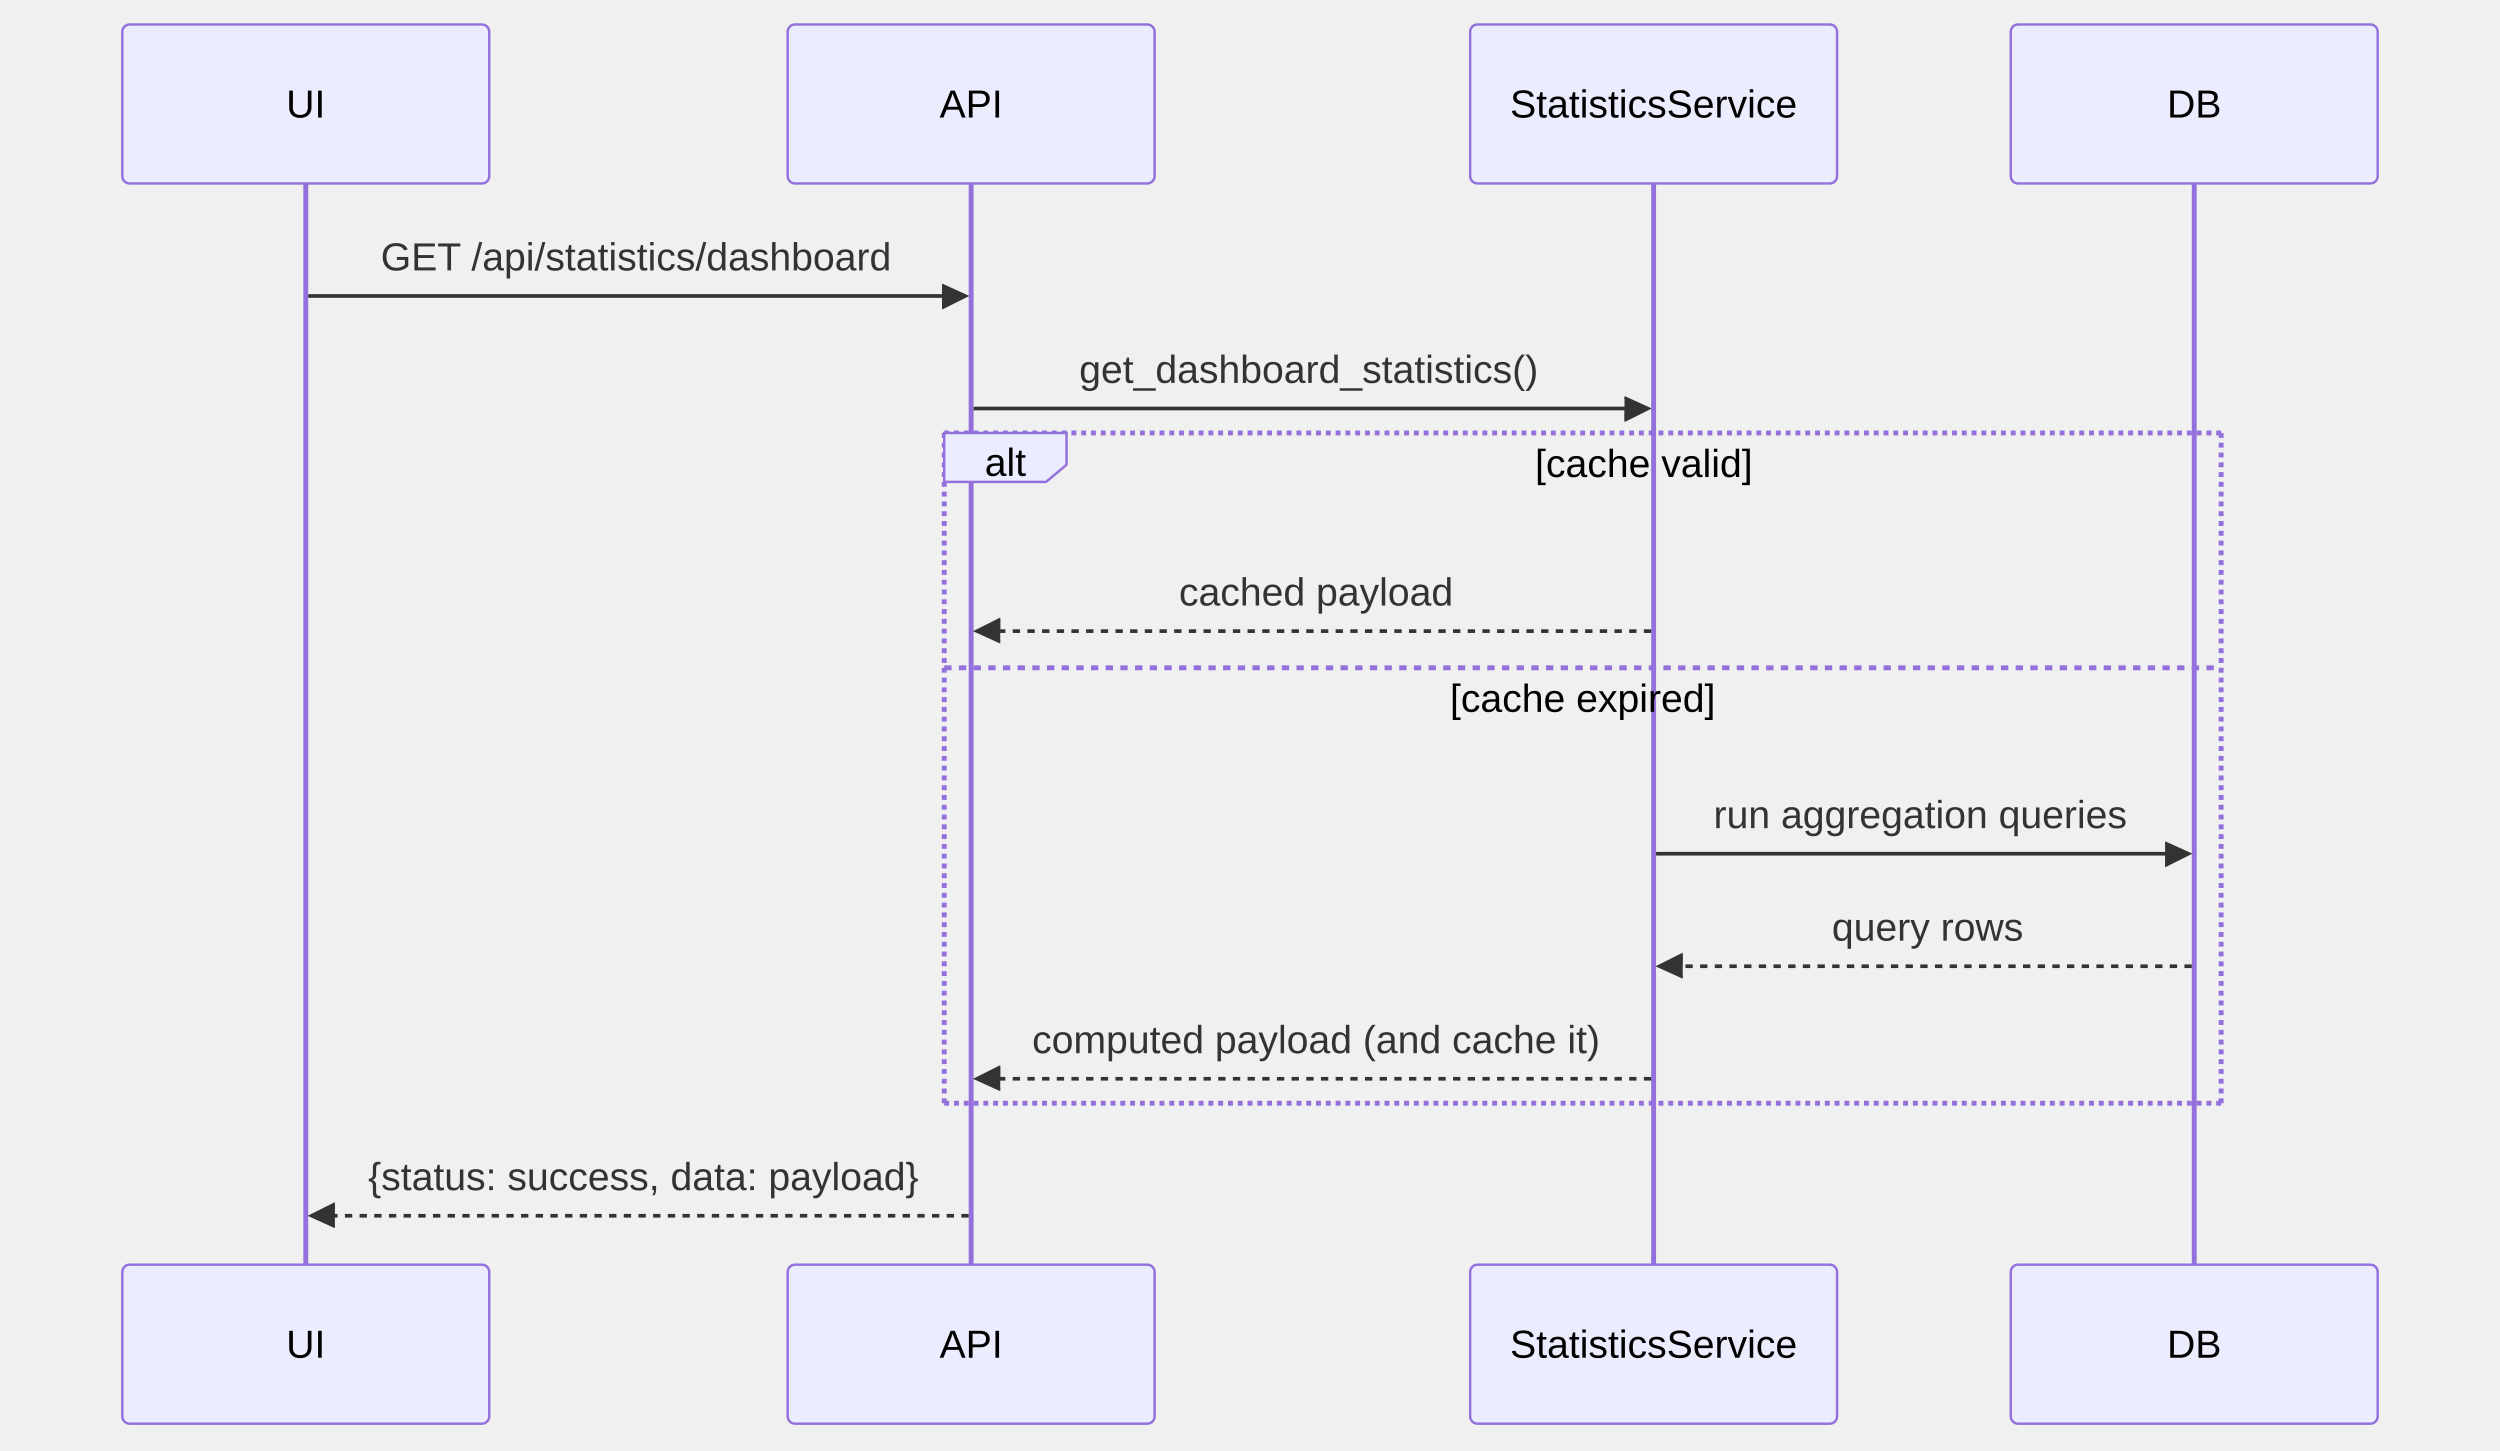
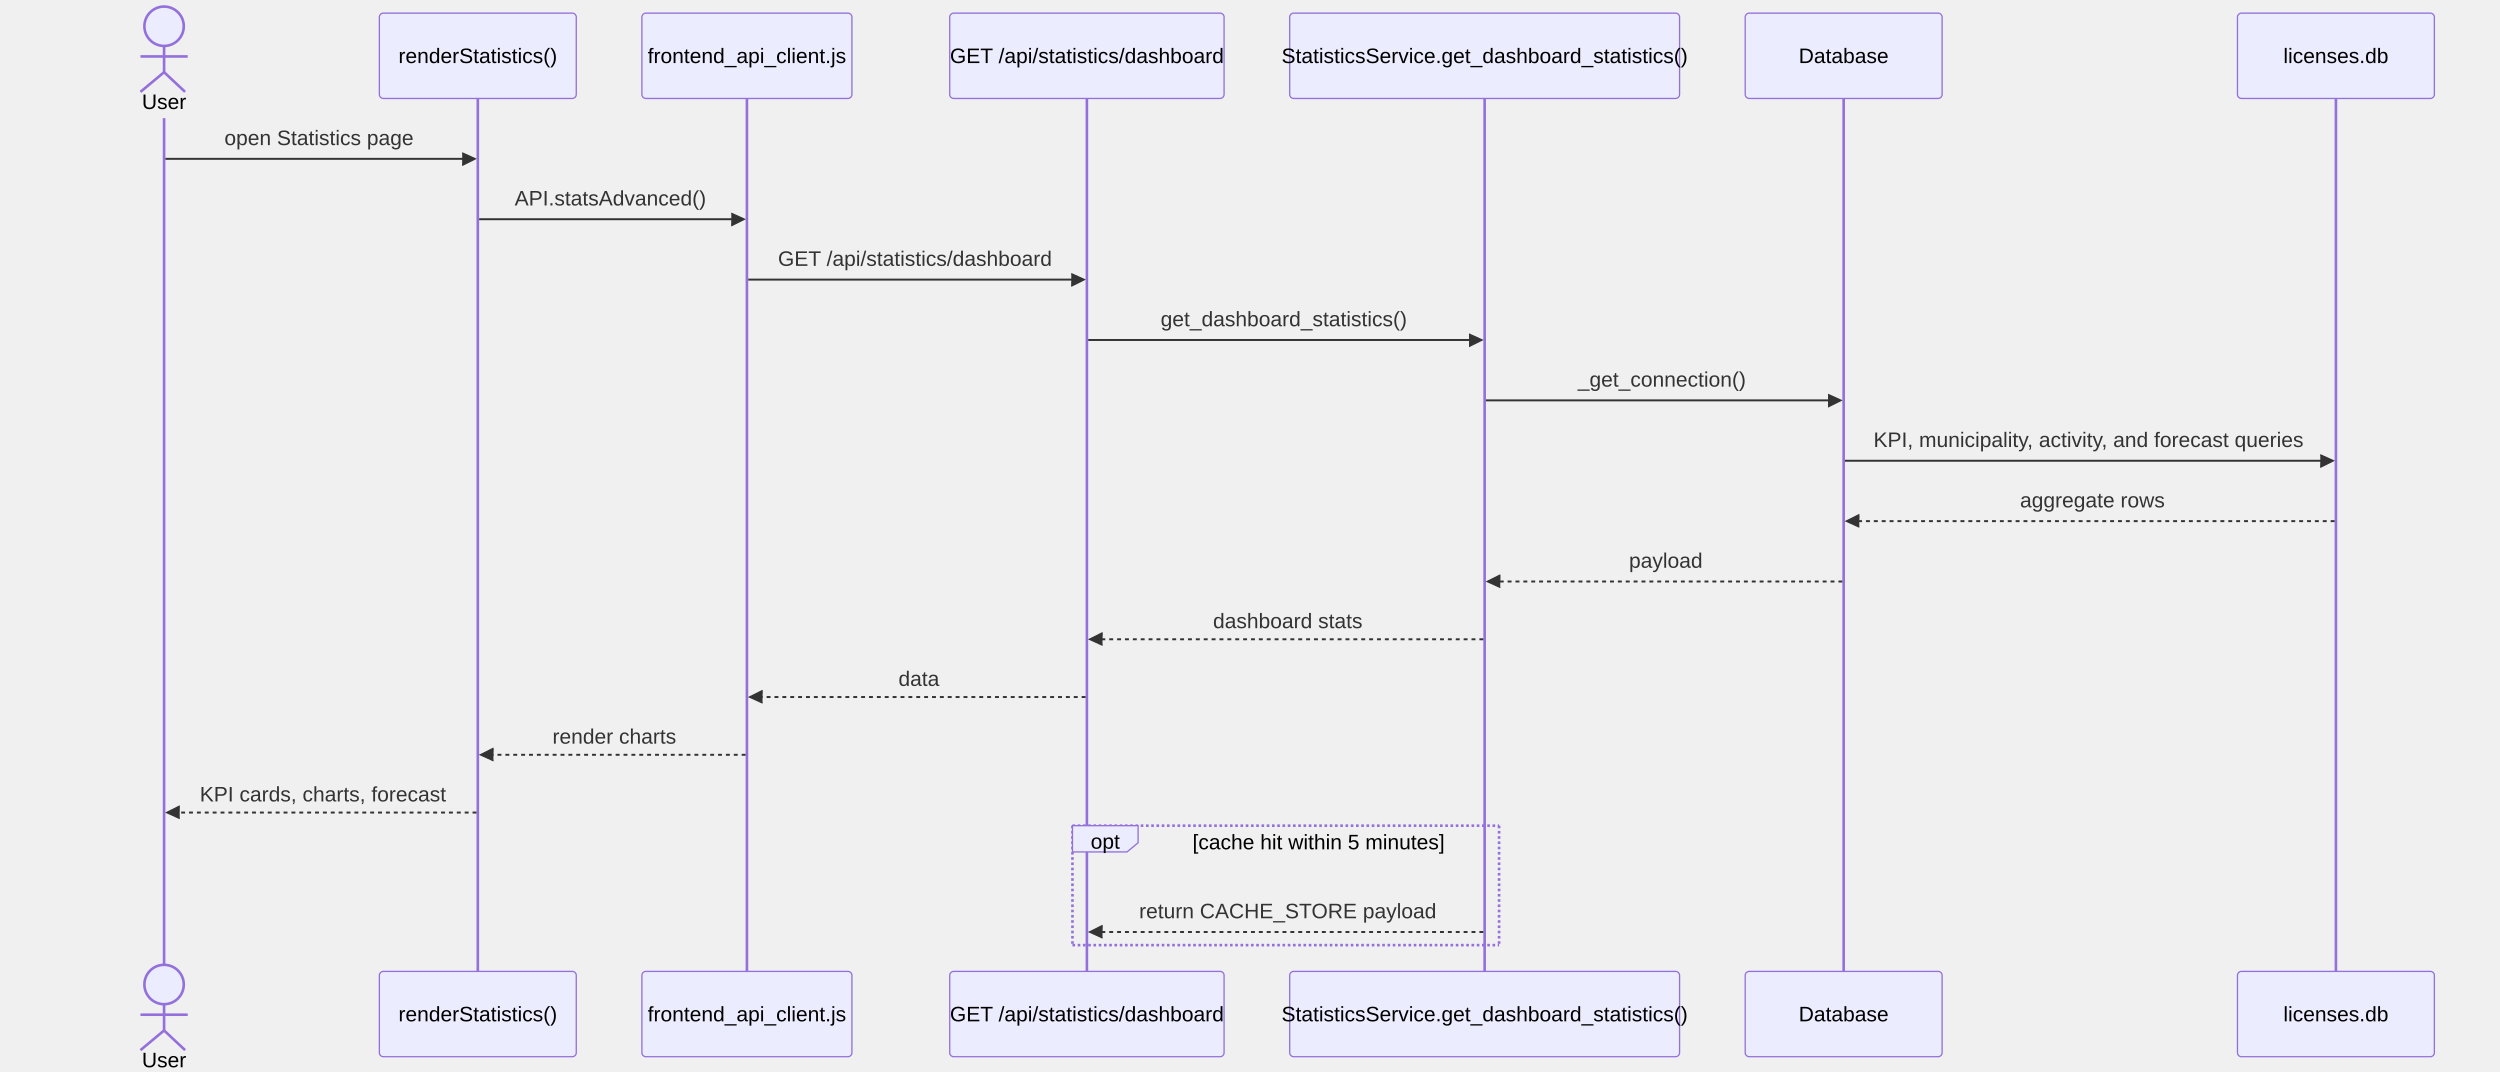
- <svg xmlns="http://www.w3.org/2000/svg" id="my-svg" width="100%" style="max-width: 1022px; background-color: white;" viewBox="-50 -10 1022 593" role="graphics-document document" aria-roledescription="sequence">
-   <g>
-     <rect x="772" y="507" fill="#eaeaea" stroke="#666" width="150" height="65" name="DB" rx="3" ry="3" class="actor actor-bottom" />
-     <text x="847" y="539.5" dominant-baseline="central" alignment-baseline="central" class="actor actor-box" style="text-anchor: middle; font-size: 16px; font-weight: 400;">
-       <tspan x="847" dy="0">DB</tspan>
-     </text>
-   </g>
-   <g>
-     <rect x="551" y="507" fill="#eaeaea" stroke="#666" width="150" height="65" name="Stats" rx="3" ry="3" class="actor actor-bottom" />
-     <text x="626" y="539.5" dominant-baseline="central" alignment-baseline="central" class="actor actor-box" style="text-anchor: middle; font-size: 16px; font-weight: 400;">
-       <tspan x="626" dy="0">StatisticsService</tspan>
-     </text>
-   </g>
-   <g>
-     <rect x="272" y="507" fill="#eaeaea" stroke="#666" width="150" height="65" name="API" rx="3" ry="3" class="actor actor-bottom" />
-     <text x="347" y="539.5" dominant-baseline="central" alignment-baseline="central" class="actor actor-box" style="text-anchor: middle; font-size: 16px; font-weight: 400;">
-       <tspan x="347" dy="0">API</tspan>
-     </text>
-   </g>
-   <g>
-     <rect x="0" y="507" fill="#eaeaea" stroke="#666" width="150" height="65" name="UI" rx="3" ry="3" class="actor actor-bottom" />
-     <text x="75" y="539.5" dominant-baseline="central" alignment-baseline="central" class="actor actor-box" style="text-anchor: middle; font-size: 16px; font-weight: 400;">
-       <tspan x="75" dy="0">UI</tspan>
-     </text>
-   </g>
-   <g>
-     <line id="actor3" x1="847" y1="65" x2="847" y2="507" class="actor-line 200" stroke-width="0.5px" stroke="#999" name="DB" data-et="life-line" data-id="DB" />
-     <g id="root-3" data-et="participant" data-type="participant" data-id="DB">
-       <rect x="772" y="0" fill="#eaeaea" stroke="#666" width="150" height="65" name="DB" rx="3" ry="3" class="actor actor-top" />
-       <text x="847" y="32.5" dominant-baseline="central" alignment-baseline="central" class="actor actor-box" style="text-anchor: middle; font-size: 16px; font-weight: 400;">
-         <tspan x="847" dy="0">DB</tspan>
-       </text>
-     </g>
-   </g>
-   <g>
-     <line id="actor2" x1="626" y1="65" x2="626" y2="507" class="actor-line 200" stroke-width="0.5px" stroke="#999" name="Stats" data-et="life-line" data-id="Stats" />
-     <g id="root-2" data-et="participant" data-type="participant" data-id="Stats">
-       <rect x="551" y="0" fill="#eaeaea" stroke="#666" width="150" height="65" name="Stats" rx="3" ry="3" class="actor actor-top" />
-       <text x="626" y="32.5" dominant-baseline="central" alignment-baseline="central" class="actor actor-box" style="text-anchor: middle; font-size: 16px; font-weight: 400;">
-         <tspan x="626" dy="0">StatisticsService</tspan>
-       </text>
-     </g>
-   </g>
-   <g>
-     <line id="actor1" x1="347" y1="65" x2="347" y2="507" class="actor-line 200" stroke-width="0.5px" stroke="#999" name="API" data-et="life-line" data-id="API" />
-     <g id="root-1" data-et="participant" data-type="participant" data-id="API">
-       <rect x="272" y="0" fill="#eaeaea" stroke="#666" width="150" height="65" name="API" rx="3" ry="3" class="actor actor-top" />
-       <text x="347" y="32.5" dominant-baseline="central" alignment-baseline="central" class="actor actor-box" style="text-anchor: middle; font-size: 16px; font-weight: 400;">
-         <tspan x="347" dy="0">API</tspan>
-       </text>
-     </g>
-   </g>
-   <g>
-     <line id="actor0" x1="75" y1="65" x2="75" y2="507" class="actor-line 200" stroke-width="0.5px" stroke="#999" name="UI" data-et="life-line" data-id="UI" />
-     <g id="root-0" data-et="participant" data-type="participant" data-id="UI">
-       <rect x="0" y="0" fill="#eaeaea" stroke="#666" width="150" height="65" name="UI" rx="3" ry="3" class="actor actor-top" />
-       <text x="75" y="32.5" dominant-baseline="central" alignment-baseline="central" class="actor actor-box" style="text-anchor: middle; font-size: 16px; font-weight: 400;">
-         <tspan x="75" dy="0">UI</tspan>
-       </text>
-     </g>
+ <svg xmlns="http://www.w3.org/2000/svg" id="my-svg" width="100%" style="max-width: 1904.5px; background-color: white;" viewBox="-50 -10 1904.5 816" role="graphics-document document" aria-roledescription="sequence">
+   <g>
+     <rect x="1654.5" y="730" fill="#eaeaea" stroke="#666" width="150" height="65" name="SQLite" rx="3" ry="3" class="actor actor-bottom" />
+     <text x="1729.5" y="762.5" dominant-baseline="central" alignment-baseline="central" class="actor actor-box" style="text-anchor: middle; font-size: 16px; font-weight: 400;">
+       <tspan x="1729.5" dy="0">licenses.db</tspan>
+     </text>
+   </g>
+   <g>
+     <rect x="1279.5" y="730" fill="#eaeaea" stroke="#666" width="150" height="65" name="DB" rx="3" ry="3" class="actor actor-bottom" />
+     <text x="1354.5" y="762.5" dominant-baseline="central" alignment-baseline="central" class="actor actor-box" style="text-anchor: middle; font-size: 16px; font-weight: 400;">
+       <tspan x="1354.5" dy="0">Database</tspan>
+     </text>
+   </g>
+   <g>
+     <rect x="932.5" y="730" fill="#eaeaea" stroke="#666" width="297" height="65" name="Service" rx="3" ry="3" class="actor actor-bottom" />
+     <text x="1081" y="762.5" dominant-baseline="central" alignment-baseline="central" class="actor actor-box" style="text-anchor: middle; font-size: 16px; font-weight: 400;">
+       <tspan x="1081" dy="0">StatisticsService.get_dashboard_statistics()</tspan>
+     </text>
+   </g>
+   <g>
+     <rect x="673.5" y="730" fill="#eaeaea" stroke="#666" width="209" height="65" name="API" rx="3" ry="3" class="actor actor-bottom" />
+     <text x="778" y="762.5" dominant-baseline="central" alignment-baseline="central" class="actor actor-box" style="text-anchor: middle; font-size: 16px; font-weight: 400;">
+       <tspan x="778" dy="0">GET /api/statistics/dashboard</tspan>
+     </text>
+   </g>
+   <g>
+     <rect x="439" y="730" fill="#eaeaea" stroke="#666" width="160" height="65" name="Client" rx="3" ry="3" class="actor actor-bottom" />
+     <text x="519" y="762.5" dominant-baseline="central" alignment-baseline="central" class="actor actor-box" style="text-anchor: middle; font-size: 16px; font-weight: 400;">
+       <tspan x="519" dy="0">frontend_api_client.js</tspan>
+     </text>
+   </g>
+   <g>
+     <rect x="239" y="730" fill="#eaeaea" stroke="#666" width="150" height="65" name="UI" rx="3" ry="3" class="actor actor-bottom" />
+     <text x="314" y="762.5" dominant-baseline="central" alignment-baseline="central" class="actor actor-box" style="text-anchor: middle; font-size: 16px; font-weight: 400;">
+       <tspan x="314" dy="0">renderStatistics()</tspan>
+     </text>
+   </g>
+   <g />
+   <g>
+     <line id="actor6" x1="1729.5" y1="65" x2="1729.5" y2="730" class="actor-line 200" stroke-width="0.5px" stroke="#999" name="SQLite" data-et="life-line" data-id="SQLite" />
+     <g id="root-6" data-et="participant" data-type="participant" data-id="SQLite">
+       <rect x="1654.5" y="0" fill="#eaeaea" stroke="#666" width="150" height="65" name="SQLite" rx="3" ry="3" class="actor actor-top" />
+       <text x="1729.5" y="32.5" dominant-baseline="central" alignment-baseline="central" class="actor actor-box" style="text-anchor: middle; font-size: 16px; font-weight: 400;">
+         <tspan x="1729.5" dy="0">licenses.db</tspan>
+       </text>
+     </g>
+   </g>
+   <g>
+     <line id="actor5" x1="1354.5" y1="65" x2="1354.5" y2="730" class="actor-line 200" stroke-width="0.5px" stroke="#999" name="DB" data-et="life-line" data-id="DB" />
+     <g id="root-5" data-et="participant" data-type="participant" data-id="DB">
+       <rect x="1279.5" y="0" fill="#eaeaea" stroke="#666" width="150" height="65" name="DB" rx="3" ry="3" class="actor actor-top" />
+       <text x="1354.5" y="32.5" dominant-baseline="central" alignment-baseline="central" class="actor actor-box" style="text-anchor: middle; font-size: 16px; font-weight: 400;">
+         <tspan x="1354.5" dy="0">Database</tspan>
+       </text>
+     </g>
+   </g>
+   <g>
+     <line id="actor4" x1="1081" y1="65" x2="1081" y2="730" class="actor-line 200" stroke-width="0.5px" stroke="#999" name="Service" data-et="life-line" data-id="Service" />
+     <g id="root-4" data-et="participant" data-type="participant" data-id="Service">
+       <rect x="932.5" y="0" fill="#eaeaea" stroke="#666" width="297" height="65" name="Service" rx="3" ry="3" class="actor actor-top" />
+       <text x="1081" y="32.5" dominant-baseline="central" alignment-baseline="central" class="actor actor-box" style="text-anchor: middle; font-size: 16px; font-weight: 400;">
+         <tspan x="1081" dy="0">StatisticsService.get_dashboard_statistics()</tspan>
+       </text>
+     </g>
+   </g>
+   <g>
+     <line id="actor3" x1="778" y1="65" x2="778" y2="730" class="actor-line 200" stroke-width="0.5px" stroke="#999" name="API" data-et="life-line" data-id="API" />
+     <g id="root-3" data-et="participant" data-type="participant" data-id="API">
+       <rect x="673.5" y="0" fill="#eaeaea" stroke="#666" width="209" height="65" name="API" rx="3" ry="3" class="actor actor-top" />
+       <text x="778" y="32.5" dominant-baseline="central" alignment-baseline="central" class="actor actor-box" style="text-anchor: middle; font-size: 16px; font-weight: 400;">
+         <tspan x="778" dy="0">GET /api/statistics/dashboard</tspan>
+       </text>
+     </g>
+   </g>
+   <g>
+     <line id="actor2" x1="519" y1="65" x2="519" y2="730" class="actor-line 200" stroke-width="0.5px" stroke="#999" name="Client" data-et="life-line" data-id="Client" />
+     <g id="root-2" data-et="participant" data-type="participant" data-id="Client">
+       <rect x="439" y="0" fill="#eaeaea" stroke="#666" width="160" height="65" name="Client" rx="3" ry="3" class="actor actor-top" />
+       <text x="519" y="32.5" dominant-baseline="central" alignment-baseline="central" class="actor actor-box" style="text-anchor: middle; font-size: 16px; font-weight: 400;">
+         <tspan x="519" dy="0">frontend_api_client.js</tspan>
+       </text>
+     </g>
+   </g>
+   <g>
+     <line id="actor1" x1="314" y1="65" x2="314" y2="730" class="actor-line 200" stroke-width="0.5px" stroke="#999" name="UI" data-et="life-line" data-id="UI" />
+     <g id="root-1" data-et="participant" data-type="participant" data-id="UI">
+       <rect x="239" y="0" fill="#eaeaea" stroke="#666" width="150" height="65" name="UI" rx="3" ry="3" class="actor actor-top" />
+       <text x="314" y="32.5" dominant-baseline="central" alignment-baseline="central" class="actor actor-box" style="text-anchor: middle; font-size: 16px; font-weight: 400;">
+         <tspan x="314" dy="0">renderStatistics()</tspan>
+       </text>
+     </g>
+   </g>
+   <g>
+     <line id="actor0" x1="75" y1="80" x2="75" y2="730" class="actor-line 200" stroke-width="0.5px" stroke="#999" name="User" data-et="life-line" data-id="User" />
  </g>
  <style>#my-svg{font-family:"trebuchet ms",verdana,arial,sans-serif;font-size:16px;fill:#333;}@keyframes edge-animation-frame{from{stroke-dashoffset:0;}}@keyframes dash{to{stroke-dashoffset:0;}}#my-svg .edge-animation-slow{stroke-dasharray:9,5!important;stroke-dashoffset:900;animation:dash 50s linear infinite;stroke-linecap:round;}#my-svg .edge-animation-fast{stroke-dasharray:9,5!important;stroke-dashoffset:900;animation:dash 20s linear infinite;stroke-linecap:round;}#my-svg .error-icon{fill:#552222;}#my-svg .error-text{fill:#552222;stroke:#552222;}#my-svg .edge-thickness-normal{stroke-width:1px;}#my-svg .edge-thickness-thick{stroke-width:3.5px;}#my-svg .edge-pattern-solid{stroke-dasharray:0;}#my-svg .edge-thickness-invisible{stroke-width:0;fill:none;}#my-svg .edge-pattern-dashed{stroke-dasharray:3;}#my-svg .edge-pattern-dotted{stroke-dasharray:2;}#my-svg .marker{fill:#333333;stroke:#333333;}#my-svg .marker.cross{stroke:#333333;}#my-svg svg{font-family:"trebuchet ms",verdana,arial,sans-serif;font-size:16px;}#my-svg p{margin:0;}#my-svg .actor{stroke:#9370DB;fill:#ECECFF;stroke-width:1;}#my-svg rect.actor.outer-path[data-look="neo"]{filter:drop-shadow(1px 2px 2px rgba(185, 185, 185, 1));}#my-svg rect.note[data-look="neo"]{stroke:#aaaa33;fill:#fff5ad;filter:drop-shadow(1px 2px 2px rgba(185, 185, 185, 1));}#my-svg text.actor&gt;tspan{fill:black;stroke:none;}#my-svg .actor-line{stroke:#9370DB;}#my-svg .innerArc{stroke-width:1.5;stroke-dasharray:none;}#my-svg .messageLine0{stroke-width:1.5;stroke-dasharray:none;stroke:#333;}#my-svg .messageLine1{stroke-width:1.5;stroke-dasharray:2,2;stroke:#333;}#my-svg [id$="-arrowhead"] path{fill:#333;stroke:#333;}#my-svg .sequenceNumber{fill:white;}#my-svg [id$="-sequencenumber"]{fill:#333;}#my-svg [id$="-crosshead"] path{fill:#333;stroke:#333;}#my-svg .messageText{fill:#333;stroke:none;}#my-svg .labelBox{stroke:#9370DB;fill:#ECECFF;filter:none;}#my-svg .labelText,#my-svg .labelText&gt;tspan{fill:black;stroke:none;}#my-svg .loopText,#my-svg .loopText&gt;tspan{fill:black;stroke:none;}#my-svg .loopLine{stroke-width:2px;stroke-dasharray:2,2;stroke:#9370DB;fill:#9370DB;}#my-svg .note{stroke:#aaaa33;fill:#fff5ad;}#my-svg .noteText,#my-svg .noteText&gt;tspan{fill:black;stroke:none;font-weight:normal;}#my-svg .activation0{fill:#f4f4f4;stroke:#666;}#my-svg .activation1{fill:#f4f4f4;stroke:#666;}#my-svg .activation2{fill:#f4f4f4;stroke:#666;}#my-svg .actorPopupMenu{position:absolute;}#my-svg .actorPopupMenuPanel{position:absolute;fill:#ECECFF;box-shadow:0px 8px 16px 0px rgba(0,0,0,0.2);filter:drop-shadow(3px 5px 2px rgb(0 0 0 / 0.4));}#my-svg .actor-man circle,#my-svg line{fill:#ECECFF;stroke-width:2px;}#my-svg g rect.rect{filter:drop-shadow(1px 2px 2px rgba(185, 185, 185, 1));stroke:#9370DB;}#my-svg .node .neo-node{stroke:#9370DB;}#my-svg [data-look="neo"].node rect,#my-svg [data-look="neo"].cluster rect,#my-svg [data-look="neo"].node polygon{stroke:#9370DB;filter:drop-shadow(1px 2px 2px rgba(185, 185, 185, 1));}#my-svg [data-look="neo"].node path{stroke:#9370DB;stroke-width:1px;}#my-svg [data-look="neo"].node .outer-path{filter:drop-shadow(1px 2px 2px rgba(185, 185, 185, 1));}#my-svg [data-look="neo"].node .neo-line path{stroke:#9370DB;filter:none;}#my-svg [data-look="neo"].node circle{stroke:#9370DB;filter:drop-shadow(1px 2px 2px rgba(185, 185, 185, 1));}#my-svg [data-look="neo"].node circle .state-start{fill:#000000;}#my-svg [data-look="neo"].icon-shape .icon{fill:#9370DB;filter:drop-shadow(1px 2px 2px rgba(185, 185, 185, 1));}#my-svg [data-look="neo"].icon-shape .icon-neo path{stroke:#9370DB;filter:drop-shadow(1px 2px 2px rgba(185, 185, 185, 1));}#my-svg :root{--mermaid-font-family:"trebuchet ms",verdana,arial,sans-serif;}</style>
  <g />
  <defs>
    <symbol id="my-svg-computer" width="24" height="24">
      <path transform="scale(.5)" d="M2 2v13h20v-13h-20zm18 11h-16v-9h16v9zm-10.228 6l.466-1h3.524l.467 1h-4.457zm14.228 3h-24l2-6h2.104l-1.33 4h18.45l-1.297-4h2.073l2 6zm-5-10h-14v-7h14v7z" />
    </symbol>
  </defs>
  <defs>
    <symbol id="my-svg-database" fill-rule="evenodd" clip-rule="evenodd">
      <path transform="scale(.5)" d="M12.258.001l.256.004.255.005.253.008.251.01.249.012.247.015.246.016.242.019.241.02.239.023.236.024.233.027.231.028.229.031.225.032.223.034.22.036.217.038.214.04.211.041.208.043.205.045.201.046.198.048.194.05.191.051.187.053.183.054.18.056.175.057.172.059.168.06.163.061.16.063.155.064.15.066.074.033.073.033.071.034.07.034.069.035.068.035.067.035.066.035.064.036.064.036.062.036.06.036.06.037.058.037.058.037.055.038.055.038.053.038.052.038.051.039.05.039.048.039.047.039.045.04.044.04.043.04.041.04.04.041.039.041.037.041.036.041.034.041.033.042.032.042.03.042.029.042.027.042.026.043.024.043.023.043.021.043.02.043.018.044.017.043.015.044.013.044.012.044.011.045.009.044.007.045.006.045.004.045.002.045.001.045v17l-.001.045-.002.045-.004.045-.006.045-.007.045-.009.044-.011.045-.012.044-.013.044-.015.044-.017.043-.018.044-.02.043-.021.043-.023.043-.024.043-.026.043-.027.042-.029.042-.03.042-.032.042-.033.042-.034.041-.036.041-.037.041-.039.041-.04.041-.041.04-.043.04-.044.04-.045.04-.047.039-.048.039-.05.039-.051.039-.052.038-.053.038-.055.038-.055.038-.058.037-.058.037-.06.037-.06.036-.062.036-.064.036-.064.036-.066.035-.067.035-.068.035-.069.035-.07.034-.071.034-.073.033-.074.033-.15.066-.155.064-.16.063-.163.061-.168.06-.172.059-.175.057-.18.056-.183.054-.187.053-.191.051-.194.05-.198.048-.201.046-.205.045-.208.043-.211.041-.214.04-.217.038-.22.036-.223.034-.225.032-.229.031-.231.028-.233.027-.236.024-.239.023-.241.02-.242.019-.246.016-.247.015-.249.012-.251.01-.253.008-.255.005-.256.004-.258.001-.258-.001-.256-.004-.255-.005-.253-.008-.251-.01-.249-.012-.247-.015-.245-.016-.243-.019-.241-.02-.238-.023-.236-.024-.234-.027-.231-.028-.228-.031-.226-.032-.223-.034-.22-.036-.217-.038-.214-.04-.211-.041-.208-.043-.204-.045-.201-.046-.198-.048-.195-.05-.19-.051-.187-.053-.184-.054-.179-.056-.176-.057-.172-.059-.167-.06-.164-.061-.159-.063-.155-.064-.151-.066-.074-.033-.072-.033-.072-.034-.07-.034-.069-.035-.068-.035-.067-.035-.066-.035-.064-.036-.063-.036-.062-.036-.061-.036-.06-.037-.058-.037-.057-.037-.056-.038-.055-.038-.053-.038-.052-.038-.051-.039-.049-.039-.049-.039-.046-.039-.046-.04-.044-.04-.043-.04-.041-.04-.04-.041-.039-.041-.037-.041-.036-.041-.034-.041-.033-.042-.032-.042-.03-.042-.029-.042-.027-.042-.026-.043-.024-.043-.023-.043-.021-.043-.02-.043-.018-.044-.017-.043-.015-.044-.013-.044-.012-.044-.011-.045-.009-.044-.007-.045-.006-.045-.004-.045-.002-.045-.001-.045v-17l.001-.045.002-.045.004-.045.006-.045.007-.045.009-.044.011-.045.012-.044.013-.044.015-.044.017-.043.018-.044.02-.043.021-.043.023-.043.024-.043.026-.043.027-.042.029-.042.03-.042.032-.042.033-.042.034-.041.036-.041.037-.041.039-.041.04-.041.041-.04.043-.04.044-.04.046-.04.046-.039.049-.039.049-.039.051-.039.052-.038.053-.038.055-.038.056-.038.057-.037.058-.037.06-.037.061-.036.062-.036.063-.036.064-.036.066-.035.067-.035.068-.035.069-.035.07-.034.072-.034.072-.033.074-.033.151-.066.155-.064.159-.063.164-.061.167-.06.172-.059.176-.057.179-.056.184-.054.187-.053.19-.051.195-.05.198-.048.201-.046.204-.045.208-.043.211-.041.214-.04.217-.038.22-.036.223-.034.226-.032.228-.031.231-.028.234-.027.236-.024.238-.023.241-.02.243-.019.245-.016.247-.015.249-.012.251-.01.253-.008.255-.005.256-.004.258-.001.258.001zm-9.258 20.499v.01l.001.021.003.021.004.022.005.021.006.022.007.022.009.023.01.022.011.023.012.023.013.023.015.023.016.024.017.023.018.024.019.024.021.024.022.025.023.024.024.025.052.049.056.05.061.051.066.051.07.051.075.051.079.052.084.052.088.052.092.052.097.052.102.051.105.052.11.052.114.051.119.051.123.051.127.05.131.05.135.05.139.048.144.049.147.047.152.047.155.047.16.045.163.045.167.043.171.043.176.041.178.041.183.039.187.039.19.037.194.035.197.035.202.033.204.031.209.03.212.029.216.027.219.025.222.024.226.021.23.02.233.018.236.016.24.015.243.012.246.01.249.008.253.005.256.004.259.001.26-.001.257-.004.254-.005.25-.008.247-.011.244-.012.241-.014.237-.016.233-.018.231-.021.226-.021.224-.024.22-.026.216-.027.212-.028.21-.031.205-.031.202-.034.198-.034.194-.036.191-.037.187-.039.183-.04.179-.04.175-.042.172-.043.168-.044.163-.045.16-.046.155-.046.152-.047.148-.048.143-.049.139-.049.136-.05.131-.05.126-.05.123-.051.118-.052.114-.051.11-.052.106-.052.101-.052.096-.052.092-.052.088-.053.083-.051.079-.052.074-.052.07-.051.065-.051.06-.051.056-.05.051-.05.023-.024.023-.025.021-.024.02-.024.019-.024.018-.024.017-.024.015-.023.014-.024.013-.023.012-.023.01-.023.01-.022.008-.022.006-.022.006-.022.004-.022.004-.021.001-.021.001-.021v-4.127l-.077.055-.08.053-.083.054-.085.053-.087.052-.09.052-.093.051-.095.05-.097.05-.1.049-.102.049-.105.048-.106.047-.109.047-.111.046-.114.045-.115.045-.118.044-.12.043-.122.042-.124.042-.126.041-.128.04-.13.04-.132.038-.134.038-.135.037-.138.037-.139.035-.142.035-.143.034-.144.033-.147.032-.148.031-.15.03-.151.03-.153.029-.154.027-.156.027-.158.026-.159.025-.161.024-.162.023-.163.022-.165.021-.166.02-.167.019-.169.018-.169.017-.171.016-.173.015-.173.014-.175.013-.175.012-.177.011-.178.01-.179.008-.179.008-.181.006-.182.005-.182.004-.184.003-.184.002h-.37l-.184-.002-.184-.003-.182-.004-.182-.005-.181-.006-.179-.008-.179-.008-.178-.01-.176-.011-.176-.012-.175-.013-.173-.014-.172-.015-.171-.016-.17-.017-.169-.018-.167-.019-.166-.02-.165-.021-.163-.022-.162-.023-.161-.024-.159-.025-.157-.026-.156-.027-.155-.027-.153-.029-.151-.03-.15-.03-.148-.031-.146-.032-.145-.033-.143-.034-.141-.035-.14-.035-.137-.037-.136-.037-.134-.038-.132-.038-.13-.04-.128-.04-.126-.041-.124-.042-.122-.042-.12-.044-.117-.043-.116-.045-.113-.045-.112-.046-.109-.047-.106-.047-.105-.048-.102-.049-.1-.049-.097-.05-.095-.05-.093-.052-.09-.051-.087-.052-.085-.053-.083-.054-.08-.054-.077-.054v4.127zm0-5.654v.011l.001.021.003.021.004.021.005.022.006.022.007.022.009.022.01.022.011.023.012.023.013.023.015.024.016.023.017.024.018.024.019.024.021.024.022.024.023.025.024.024.052.05.056.05.061.05.066.051.07.051.075.052.079.051.084.052.088.052.092.052.097.052.102.052.105.052.11.051.114.051.119.052.123.05.127.051.131.05.135.049.139.049.144.048.147.048.152.047.155.046.16.045.163.045.167.044.171.042.176.042.178.04.183.04.187.038.19.037.194.036.197.034.202.033.204.032.209.03.212.028.216.027.219.025.222.024.226.022.23.02.233.018.236.016.24.014.243.012.246.01.249.008.253.006.256.003.259.001.26-.001.257-.003.254-.006.25-.008.247-.01.244-.012.241-.015.237-.016.233-.018.231-.02.226-.022.224-.024.22-.025.216-.027.212-.029.21-.03.205-.032.202-.033.198-.035.194-.036.191-.037.187-.039.183-.039.179-.041.175-.042.172-.043.168-.044.163-.045.16-.045.155-.047.152-.047.148-.048.143-.048.139-.05.136-.049.131-.05.126-.051.123-.051.118-.051.114-.052.11-.052.106-.052.101-.052.096-.052.092-.052.088-.052.083-.052.079-.052.074-.051.07-.052.065-.051.06-.05.056-.051.051-.049.023-.025.023-.024.021-.025.02-.024.019-.024.018-.024.017-.024.015-.023.014-.023.013-.024.012-.022.01-.023.01-.023.008-.022.006-.022.006-.022.004-.021.004-.022.001-.021.001-.021v-4.139l-.077.054-.08.054-.083.054-.085.052-.087.053-.09.051-.093.051-.095.051-.097.05-.1.049-.102.049-.105.048-.106.047-.109.047-.111.046-.114.045-.115.044-.118.044-.12.044-.122.042-.124.042-.126.041-.128.04-.13.039-.132.039-.134.038-.135.037-.138.036-.139.036-.142.035-.143.033-.144.033-.147.033-.148.031-.15.03-.151.03-.153.028-.154.028-.156.027-.158.026-.159.025-.161.024-.162.023-.163.022-.165.021-.166.02-.167.019-.169.018-.169.017-.171.016-.173.015-.173.014-.175.013-.175.012-.177.011-.178.009-.179.009-.179.007-.181.007-.182.005-.182.004-.184.003-.184.002h-.37l-.184-.002-.184-.003-.182-.004-.182-.005-.181-.007-.179-.007-.179-.009-.178-.009-.176-.011-.176-.012-.175-.013-.173-.014-.172-.015-.171-.016-.17-.017-.169-.018-.167-.019-.166-.02-.165-.021-.163-.022-.162-.023-.161-.024-.159-.025-.157-.026-.156-.027-.155-.028-.153-.028-.151-.03-.15-.03-.148-.031-.146-.033-.145-.033-.143-.033-.141-.035-.14-.036-.137-.036-.136-.037-.134-.038-.132-.039-.13-.039-.128-.04-.126-.041-.124-.042-.122-.043-.12-.043-.117-.044-.116-.044-.113-.046-.112-.046-.109-.046-.106-.047-.105-.048-.102-.049-.1-.049-.097-.05-.095-.051-.093-.051-.09-.051-.087-.053-.085-.052-.083-.054-.08-.054-.077-.054v4.139zm0-5.666v.011l.001.02.003.022.004.021.005.022.006.021.007.022.009.023.01.022.011.023.012.023.013.023.015.023.016.024.017.024.018.023.019.024.021.025.022.024.023.024.024.025.052.05.056.05.061.05.066.051.07.051.075.052.079.051.084.052.088.052.092.052.097.052.102.052.105.051.11.052.114.051.119.051.123.051.127.05.131.05.135.05.139.049.144.048.147.048.152.047.155.046.16.045.163.045.167.043.171.043.176.042.178.04.183.04.187.038.19.037.194.036.197.034.202.033.204.032.209.03.212.028.216.027.219.025.222.024.226.021.23.02.233.018.236.017.24.014.243.012.246.01.249.008.253.006.256.003.259.001.26-.001.257-.003.254-.006.25-.008.247-.01.244-.013.241-.014.237-.016.233-.018.231-.02.226-.022.224-.024.22-.025.216-.027.212-.029.21-.03.205-.032.202-.033.198-.035.194-.036.191-.037.187-.039.183-.039.179-.041.175-.042.172-.043.168-.044.163-.045.16-.045.155-.047.152-.047.148-.048.143-.049.139-.049.136-.049.131-.051.126-.05.123-.051.118-.052.114-.051.11-.052.106-.052.101-.052.096-.052.092-.052.088-.052.083-.052.079-.052.074-.052.07-.051.065-.051.06-.051.056-.05.051-.049.023-.025.023-.025.021-.024.02-.024.019-.024.018-.024.017-.024.015-.023.014-.024.013-.023.012-.023.01-.022.01-.023.008-.022.006-.022.006-.022.004-.022.004-.021.001-.021.001-.021v-4.153l-.077.054-.08.054-.083.053-.085.053-.087.053-.09.051-.093.051-.095.051-.097.05-.1.049-.102.048-.105.048-.106.048-.109.046-.111.046-.114.046-.115.044-.118.044-.12.043-.122.043-.124.042-.126.041-.128.04-.13.039-.132.039-.134.038-.135.037-.138.036-.139.036-.142.034-.143.034-.144.033-.147.032-.148.032-.15.03-.151.03-.153.028-.154.028-.156.027-.158.026-.159.024-.161.024-.162.023-.163.023-.165.021-.166.02-.167.019-.169.018-.169.017-.171.016-.173.015-.173.014-.175.013-.175.012-.177.01-.178.01-.179.009-.179.007-.181.006-.182.006-.182.004-.184.003-.184.001-.185.001-.185-.001-.184-.001-.184-.003-.182-.004-.182-.006-.181-.006-.179-.007-.179-.009-.178-.01-.176-.01-.176-.012-.175-.013-.173-.014-.172-.015-.171-.016-.17-.017-.169-.018-.167-.019-.166-.02-.165-.021-.163-.023-.162-.023-.161-.024-.159-.024-.157-.026-.156-.027-.155-.028-.153-.028-.151-.03-.15-.03-.148-.032-.146-.032-.145-.033-.143-.034-.141-.034-.14-.036-.137-.036-.136-.037-.134-.038-.132-.039-.13-.039-.128-.041-.126-.041-.124-.041-.122-.043-.12-.043-.117-.044-.116-.044-.113-.046-.112-.046-.109-.046-.106-.048-.105-.048-.102-.048-.1-.05-.097-.049-.095-.051-.093-.051-.09-.052-.087-.052-.085-.053-.083-.053-.08-.054-.077-.054v4.153zm8.74-8.179l-.257.004-.254.005-.25.008-.247.011-.244.012-.241.014-.237.016-.233.018-.231.021-.226.022-.224.023-.22.026-.216.027-.212.028-.21.031-.205.032-.202.033-.198.034-.194.036-.191.038-.187.038-.183.04-.179.041-.175.042-.172.043-.168.043-.163.045-.16.046-.155.046-.152.048-.148.048-.143.048-.139.049-.136.05-.131.05-.126.051-.123.051-.118.051-.114.052-.11.052-.106.052-.101.052-.096.052-.092.052-.088.052-.083.052-.079.052-.074.051-.07.052-.065.051-.06.05-.056.05-.051.05-.023.025-.023.024-.021.024-.02.025-.019.024-.018.024-.017.023-.015.024-.014.023-.013.023-.012.023-.01.023-.01.022-.008.022-.006.023-.006.021-.004.022-.004.021-.001.021-.001.021.001.021.001.021.004.021.004.022.006.021.006.023.008.022.01.022.01.023.012.023.013.023.014.023.015.024.017.023.018.024.019.024.02.025.021.024.023.024.023.025.051.05.056.05.06.05.065.051.07.052.074.051.079.052.083.052.088.052.092.052.096.052.101.052.106.052.11.052.114.052.118.051.123.051.126.051.131.05.136.05.139.049.143.048.148.048.152.048.155.046.16.046.163.045.168.043.172.043.175.042.179.041.183.04.187.038.191.038.194.036.198.034.202.033.205.032.21.031.212.028.216.027.22.026.224.023.226.022.231.021.233.018.237.016.241.014.244.012.247.011.25.008.254.005.257.004.26.001.26-.001.257-.004.254-.005.25-.008.247-.011.244-.012.241-.014.237-.016.233-.018.231-.021.226-.022.224-.023.22-.026.216-.027.212-.028.21-.031.205-.032.202-.033.198-.034.194-.036.191-.038.187-.038.183-.04.179-.041.175-.042.172-.043.168-.043.163-.045.16-.046.155-.046.152-.048.148-.048.143-.048.139-.049.136-.05.131-.05.126-.051.123-.051.118-.051.114-.052.11-.052.106-.052.101-.052.096-.052.092-.052.088-.052.083-.052.079-.052.074-.051.07-.052.065-.051.06-.05.056-.05.051-.05.023-.025.023-.024.021-.024.02-.025.019-.024.018-.024.017-.023.015-.024.014-.023.013-.023.012-.023.01-.023.01-.022.008-.022.006-.023.006-.021.004-.022.004-.021.001-.021.001-.021-.001-.021-.001-.021-.004-.021-.004-.022-.006-.021-.006-.023-.008-.022-.01-.022-.01-.023-.012-.023-.013-.023-.014-.023-.015-.024-.017-.023-.018-.024-.019-.024-.02-.025-.021-.024-.023-.024-.023-.025-.051-.05-.056-.05-.06-.05-.065-.051-.07-.052-.074-.051-.079-.052-.083-.052-.088-.052-.092-.052-.096-.052-.101-.052-.106-.052-.11-.052-.114-.052-.118-.051-.123-.051-.126-.051-.131-.05-.136-.05-.139-.049-.143-.048-.148-.048-.152-.048-.155-.046-.16-.046-.163-.045-.168-.043-.172-.043-.175-.042-.179-.041-.183-.04-.187-.038-.191-.038-.194-.036-.198-.034-.202-.033-.205-.032-.21-.031-.212-.028-.216-.027-.22-.026-.224-.023-.226-.022-.231-.021-.233-.018-.237-.016-.241-.014-.244-.012-.247-.011-.25-.008-.254-.005-.257-.004-.26-.001-.26.001z" />
    </symbol>
  </defs>
  <defs>
    <symbol id="my-svg-clock" width="24" height="24">
      <path transform="scale(.5)" d="M12 2c5.514 0 10 4.486 10 10s-4.486 10-10 10-10-4.486-10-10 4.486-10 10-10zm0-2c-6.627 0-12 5.373-12 12s5.373 12 12 12 12-5.373 12-12-5.373-12-12-12zm5.848 12.459c.202.038.202.333.001.372-1.907.361-6.045 1.111-6.547 1.111-.719 0-1.301-.582-1.301-1.301 0-.512.77-5.447 1.125-7.445.034-.192.312-.181.343.014l.985 6.238 5.394 1.011z" />
    </symbol>
  </defs>
  <defs>
    <marker id="my-svg-arrowhead" refX="7.9" refY="5" markerUnits="userSpaceOnUse" markerWidth="12" markerHeight="12" orient="auto-start-reverse">
      <path d="M -1 0 L 10 5 L 0 10 z" />
    </marker>
  </defs>
  <defs>
    <marker id="my-svg-crosshead" markerWidth="15" markerHeight="8" orient="auto" refX="4" refY="4.5">
      <path fill="none" stroke="#000000" stroke-width="1pt" d="M 1,2 L 6,7 M 6,2 L 1,7" style="stroke-dasharray: 0, 0;" />
    </marker>
  </defs>
  <defs>
    <marker id="my-svg-filled-head" refX="15.5" refY="7" markerWidth="20" markerHeight="28" orient="auto">
      <path d="M 18,7 L9,13 L14,7 L9,1 Z" />
    </marker>
  </defs>
  <defs>
    <marker id="my-svg-sequencenumber" refX="15" refY="15" markerWidth="60" markerHeight="40" orient="auto">
      <circle cx="15" cy="15" r="6" />
    </marker>
  </defs>
  <defs>
    <marker id="my-svg-solidTopArrowHead" refX="7.9" refY="7.25" markerUnits="userSpaceOnUse" markerWidth="12" markerHeight="12" orient="auto-start-reverse">
      <path d="M 0 0 L 10 8 L 0 8 z" />
    </marker>
  </defs>
  <defs>
    <marker id="my-svg-solidBottomArrowHead" refX="7.9" refY="0.75" markerUnits="userSpaceOnUse" markerWidth="12" markerHeight="12" orient="auto-start-reverse">
      <path d="M 0 0 L 10 0 L 0 8 z" />
    </marker>
  </defs>
  <defs>
    <marker id="my-svg-stickTopArrowHead" refX="7.5" refY="7" markerUnits="userSpaceOnUse" markerWidth="12" markerHeight="12" orient="auto-start-reverse">
      <path d="M 0 0 L 7 7" stroke="black" stroke-width="1.5" fill="none" />
    </marker>
  </defs>
  <defs>
    <marker id="my-svg-stickBottomArrowHead" refX="7.5" refY="0" markerUnits="userSpaceOnUse" markerWidth="12" markerHeight="12" orient="auto-start-reverse">
      <path d="M 0 7 L 7 0" stroke="black" stroke-width="1.5" fill="none" />
    </marker>
  </defs>
-   <g data-et="control-structure" data-id="i8">
-     <line x1="336" y1="167" x2="858" y2="167" class="loopLine" />
-     <line x1="858" y1="167" x2="858" y2="441" class="loopLine" />
-     <line x1="336" y1="441" x2="858" y2="441" class="loopLine" />
-     <line x1="336" y1="167" x2="336" y2="441" class="loopLine" />
-     <line x1="336" y1="263" x2="858" y2="263" class="loopLine" style="stroke-dasharray: 3, 3;" />
-     <polygon points="336,167 386,167 386,180 377.6,187 336,187" class="labelBox" />
-     <text x="361" y="180" text-anchor="middle" dominant-baseline="middle" alignment-baseline="middle" class="labelText" style="font-size: 16px; font-weight: 400;">alt</text>
-     <text x="622" y="185" text-anchor="middle" class="loopText" style="font-size: 16px; font-weight: 400;">
-       <tspan x="622">[cache valid]</tspan>
-     </text>
-     <text x="597" y="281" text-anchor="middle" class="loopText" style="font-size: 16px; font-weight: 400;">[cache expired]</text>
-   </g>
-   <text x="210" y="80" text-anchor="middle" dominant-baseline="middle" alignment-baseline="middle" class="messageText" dy="1em" style="font-size: 16px; font-weight: 400;">GET /api/statistics/dashboard</text>
-   <line x1="76" y1="111" x2="343" y2="111" class="messageLine0" data-et="message" data-id="i0" data-from="UI" data-to="API" stroke-width="2" stroke="none" marker-end="url(#my-svg-arrowhead)" style="fill: none;" />
-   <text x="485" y="126" text-anchor="middle" dominant-baseline="middle" alignment-baseline="middle" class="messageText" dy="1em" style="font-size: 16px; font-weight: 400;">get_dashboard_statistics()</text>
-   <line x1="348" y1="157" x2="622" y2="157" class="messageLine0" data-et="message" data-id="i1" data-from="API" data-to="Stats" stroke-width="2" stroke="none" marker-end="url(#my-svg-arrowhead)" style="fill: none;" />
-   <text x="488" y="217" text-anchor="middle" dominant-baseline="middle" alignment-baseline="middle" class="messageText" dy="1em" style="font-size: 16px; font-weight: 400;">cached payload</text>
-   <line x1="625" y1="248" x2="351" y2="248" class="messageLine1" data-et="message" data-id="i3" data-from="Stats" data-to="API" stroke-width="2" stroke="none" marker-end="url(#my-svg-arrowhead)" style="stroke-dasharray: 3, 3; fill: none;" />
-   <text x="735" y="308" text-anchor="middle" dominant-baseline="middle" alignment-baseline="middle" class="messageText" dy="1em" style="font-size: 16px; font-weight: 400;">run aggregation queries</text>
-   <line x1="627" y1="339" x2="843" y2="339" class="messageLine0" data-et="message" data-id="i5" data-from="Stats" data-to="DB" stroke-width="2" stroke="none" marker-end="url(#my-svg-arrowhead)" style="fill: none;" />
-   <text x="738" y="354" text-anchor="middle" dominant-baseline="middle" alignment-baseline="middle" class="messageText" dy="1em" style="font-size: 16px; font-weight: 400;">query rows</text>
-   <line x1="846" y1="385" x2="630" y2="385" class="messageLine1" data-et="message" data-id="i6" data-from="DB" data-to="Stats" stroke-width="2" stroke="none" marker-end="url(#my-svg-arrowhead)" style="stroke-dasharray: 3, 3; fill: none;" />
-   <text x="488" y="400" text-anchor="middle" dominant-baseline="middle" alignment-baseline="middle" class="messageText" dy="1em" style="font-size: 16px; font-weight: 400;">computed payload (and cache it)</text>
-   <line x1="625" y1="431" x2="351" y2="431" class="messageLine1" data-et="message" data-id="i7" data-from="Stats" data-to="API" stroke-width="2" stroke="none" marker-end="url(#my-svg-arrowhead)" style="stroke-dasharray: 3, 3; fill: none;" />
-   <text x="213" y="456" text-anchor="middle" dominant-baseline="middle" alignment-baseline="middle" class="messageText" dy="1em" style="font-size: 16px; font-weight: 400;">{status: success, data: payload}</text>
-   <line x1="346" y1="487" x2="79" y2="487" class="messageLine1" data-et="message" data-id="i9" data-from="API" data-to="UI" stroke-width="2" stroke="none" marker-end="url(#my-svg-arrowhead)" style="stroke-dasharray: 3, 3; fill: none;" />
+   <g data-et="control-structure" data-id="i14">
+     <line x1="767" y1="619" x2="1092" y2="619" class="loopLine" />
+     <line x1="1092" y1="619" x2="1092" y2="710" class="loopLine" />
+     <line x1="767" y1="710" x2="1092" y2="710" class="loopLine" />
+     <line x1="767" y1="619" x2="767" y2="710" class="loopLine" />
+     <polygon points="767,619 817,619 817,632 808.6,639 767,639" class="labelBox" />
+     <text x="792" y="632" text-anchor="middle" dominant-baseline="middle" alignment-baseline="middle" class="labelText" style="font-size: 16px; font-weight: 400;">opt</text>
+     <text x="954.5" y="637" text-anchor="middle" class="loopText" style="font-size: 16px; font-weight: 400;">
+       <tspan x="954.5">[cache hit within 5 minutes]</tspan>
+     </text>
+   </g>
+   <g class="actor-man actor-top" name="User" data-et="participant" data-type="actor" data-id="User" style="stroke: rgb(147, 112, 219);">
+     <line id="actor-man-torso0" x1="75" y1="25" x2="75" y2="45" />
+     <line id="actor-man-arms0" x1="57" y1="33" x2="93" y2="33" />
+     <line x1="57" y1="60" x2="75" y2="45" />
+     <line x1="75" y1="45" x2="91" y2="60" />
+     <circle cx="75" cy="10" r="15" width="150" height="65" />
+     <text x="75" y="67.5" dominant-baseline="central" alignment-baseline="central" class="actor actor-man" style="text-anchor: middle; font-size: 16px; font-weight: 400;">
+       <tspan x="75" dy="0">User</tspan>
+     </text>
+   </g>
+   <text x="193" y="80" text-anchor="middle" dominant-baseline="middle" alignment-baseline="middle" class="messageText" dy="1em" style="font-size: 16px; font-weight: 400;">open Statistics page</text>
+   <line x1="76" y1="111" x2="310" y2="111" class="messageLine0" data-et="message" data-id="i0" data-from="User" data-to="UI" stroke-width="2" stroke="none" marker-end="url(#my-svg-arrowhead)" style="fill: none;" />
+   <text x="415" y="126" text-anchor="middle" dominant-baseline="middle" alignment-baseline="middle" class="messageText" dy="1em" style="font-size: 16px; font-weight: 400;">API.statsAdvanced()</text>
+   <line x1="315" y1="157" x2="515" y2="157" class="messageLine0" data-et="message" data-id="i1" data-from="UI" data-to="Client" stroke-width="2" stroke="none" marker-end="url(#my-svg-arrowhead)" style="fill: none;" />
+   <text x="647" y="172" text-anchor="middle" dominant-baseline="middle" alignment-baseline="middle" class="messageText" dy="1em" style="font-size: 16px; font-weight: 400;">GET /api/statistics/dashboard</text>
+   <line x1="520" y1="203" x2="774" y2="203" class="messageLine0" data-et="message" data-id="i2" data-from="Client" data-to="API" stroke-width="2" stroke="none" marker-end="url(#my-svg-arrowhead)" style="fill: none;" />
+   <text x="928" y="218" text-anchor="middle" dominant-baseline="middle" alignment-baseline="middle" class="messageText" dy="1em" style="font-size: 16px; font-weight: 400;">get_dashboard_statistics()</text>
+   <line x1="779" y1="249" x2="1077" y2="249" class="messageLine0" data-et="message" data-id="i3" data-from="API" data-to="Service" stroke-width="2" stroke="none" marker-end="url(#my-svg-arrowhead)" style="fill: none;" />
+   <text x="1216" y="264" text-anchor="middle" dominant-baseline="middle" alignment-baseline="middle" class="messageText" dy="1em" style="font-size: 16px; font-weight: 400;">_get_connection()</text>
+   <line x1="1082" y1="295" x2="1350.5" y2="295" class="messageLine0" data-et="message" data-id="i4" data-from="Service" data-to="DB" stroke-width="2" stroke="none" marker-end="url(#my-svg-arrowhead)" style="fill: none;" />
+   <text x="1541" y="310" text-anchor="middle" dominant-baseline="middle" alignment-baseline="middle" class="messageText" dy="1em" style="font-size: 16px; font-weight: 400;">KPI, municipality, activity, and forecast queries</text>
+   <line x1="1355.5" y1="341" x2="1725.5" y2="341" class="messageLine0" data-et="message" data-id="i5" data-from="DB" data-to="SQLite" stroke-width="2" stroke="none" marker-end="url(#my-svg-arrowhead)" style="fill: none;" />
+   <text x="1544" y="356" text-anchor="middle" dominant-baseline="middle" alignment-baseline="middle" class="messageText" dy="1em" style="font-size: 16px; font-weight: 400;">aggregate rows</text>
+   <line x1="1728.5" y1="387" x2="1358.5" y2="387" class="messageLine1" data-et="message" data-id="i6" data-from="SQLite" data-to="DB" stroke-width="2" stroke="none" marker-end="url(#my-svg-arrowhead)" style="stroke-dasharray: 3, 3; fill: none;" />
+   <text x="1219" y="402" text-anchor="middle" dominant-baseline="middle" alignment-baseline="middle" class="messageText" dy="1em" style="font-size: 16px; font-weight: 400;">payload</text>
+   <line x1="1353.5" y1="433" x2="1085" y2="433" class="messageLine1" data-et="message" data-id="i7" data-from="DB" data-to="Service" stroke-width="2" stroke="none" marker-end="url(#my-svg-arrowhead)" style="stroke-dasharray: 3, 3; fill: none;" />
+   <text x="931" y="448" text-anchor="middle" dominant-baseline="middle" alignment-baseline="middle" class="messageText" dy="1em" style="font-size: 16px; font-weight: 400;">dashboard stats</text>
+   <line x1="1080" y1="477" x2="782" y2="477" class="messageLine1" data-et="message" data-id="i8" data-from="Service" data-to="API" stroke-width="2" stroke="none" marker-end="url(#my-svg-arrowhead)" style="stroke-dasharray: 3, 3; fill: none;" />
+   <text x="650" y="492" text-anchor="middle" dominant-baseline="middle" alignment-baseline="middle" class="messageText" dy="1em" style="font-size: 16px; font-weight: 400;">data</text>
+   <line x1="777" y1="521" x2="523" y2="521" class="messageLine1" data-et="message" data-id="i9" data-from="API" data-to="Client" stroke-width="2" stroke="none" marker-end="url(#my-svg-arrowhead)" style="stroke-dasharray: 3, 3; fill: none;" />
+   <text x="418" y="536" text-anchor="middle" dominant-baseline="middle" alignment-baseline="middle" class="messageText" dy="1em" style="font-size: 16px; font-weight: 400;">render charts</text>
+   <line x1="518" y1="565" x2="318" y2="565" class="messageLine1" data-et="message" data-id="i10" data-from="Client" data-to="UI" stroke-width="2" stroke="none" marker-end="url(#my-svg-arrowhead)" style="stroke-dasharray: 3, 3; fill: none;" />
+   <text x="196" y="580" text-anchor="middle" dominant-baseline="middle" alignment-baseline="middle" class="messageText" dy="1em" style="font-size: 16px; font-weight: 400;">KPI cards, charts, forecast</text>
+   <line x1="313" y1="609" x2="79" y2="609" class="messageLine1" data-et="message" data-id="i11" data-from="UI" data-to="User" stroke-width="2" stroke="none" marker-end="url(#my-svg-arrowhead)" style="stroke-dasharray: 3, 3; fill: none;" />
+   <text x="931" y="669" text-anchor="middle" dominant-baseline="middle" alignment-baseline="middle" class="messageText" dy="1em" style="font-size: 16px; font-weight: 400;">return CACHE_STORE payload</text>
+   <line x1="1080" y1="700" x2="782" y2="700" class="messageLine1" data-et="message" data-id="i13" data-from="Service" data-to="API" stroke-width="2" stroke="none" marker-end="url(#my-svg-arrowhead)" style="stroke-dasharray: 3, 3; fill: none;" />
+   <g class="actor-man actor-bottom" name="User" style="stroke: rgb(147, 112, 219);">
+     <line id="actor-man-torso6" x1="75" y1="755" x2="75" y2="775" />
+     <line id="actor-man-arms6" x1="57" y1="763" x2="93" y2="763" />
+     <line x1="57" y1="790" x2="75" y2="775" />
+     <line x1="75" y1="775" x2="91" y2="790" />
+     <circle cx="75" cy="740" r="15" width="150" height="65" />
+     <text x="75" y="797.5" dominant-baseline="central" alignment-baseline="central" class="actor actor-man" style="text-anchor: middle; font-size: 16px; font-weight: 400;">
+       <tspan x="75" dy="0">User</tspan>
+     </text>
+   </g>
</svg>
